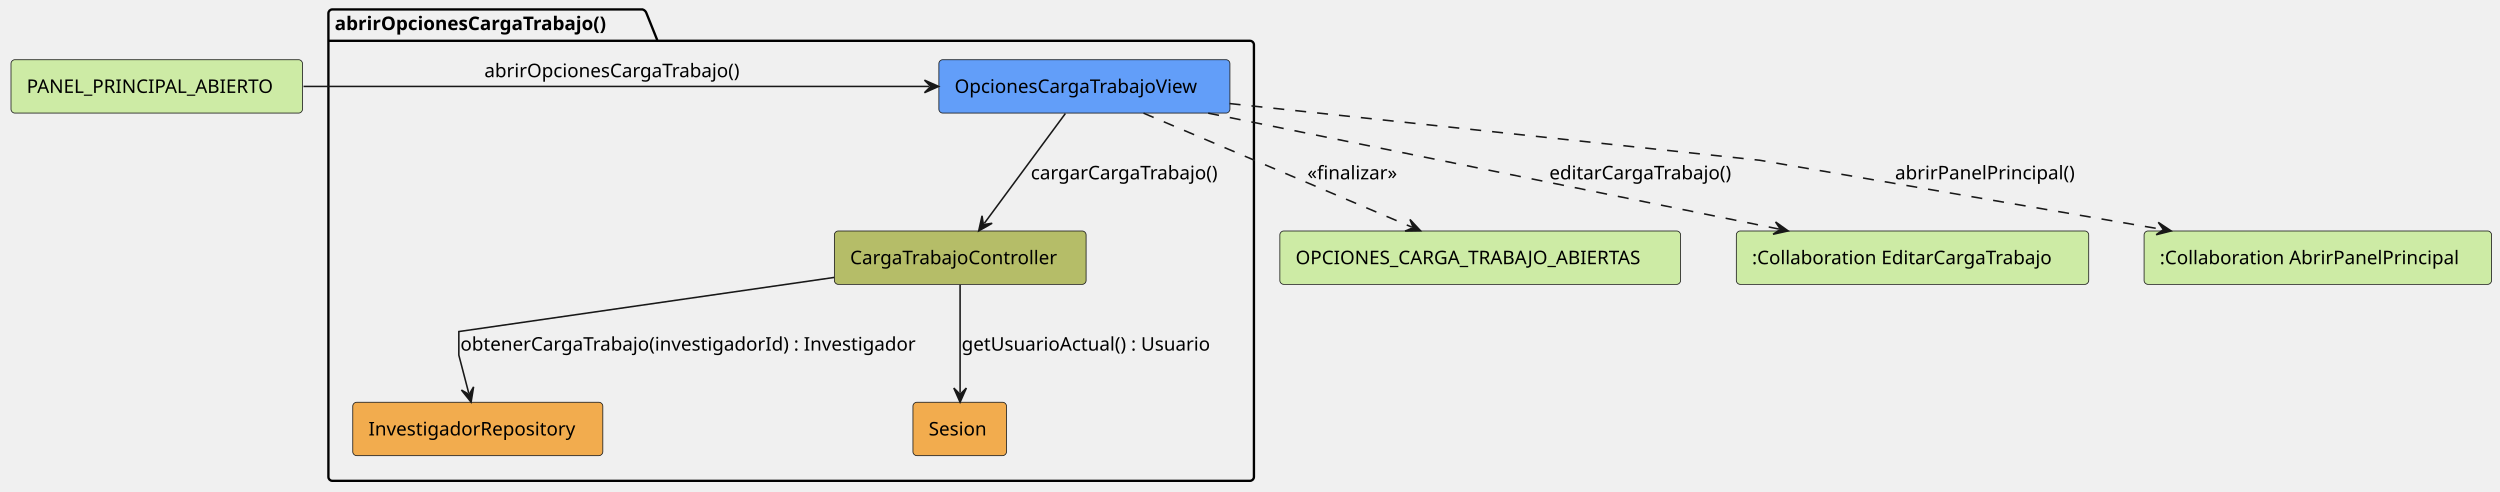
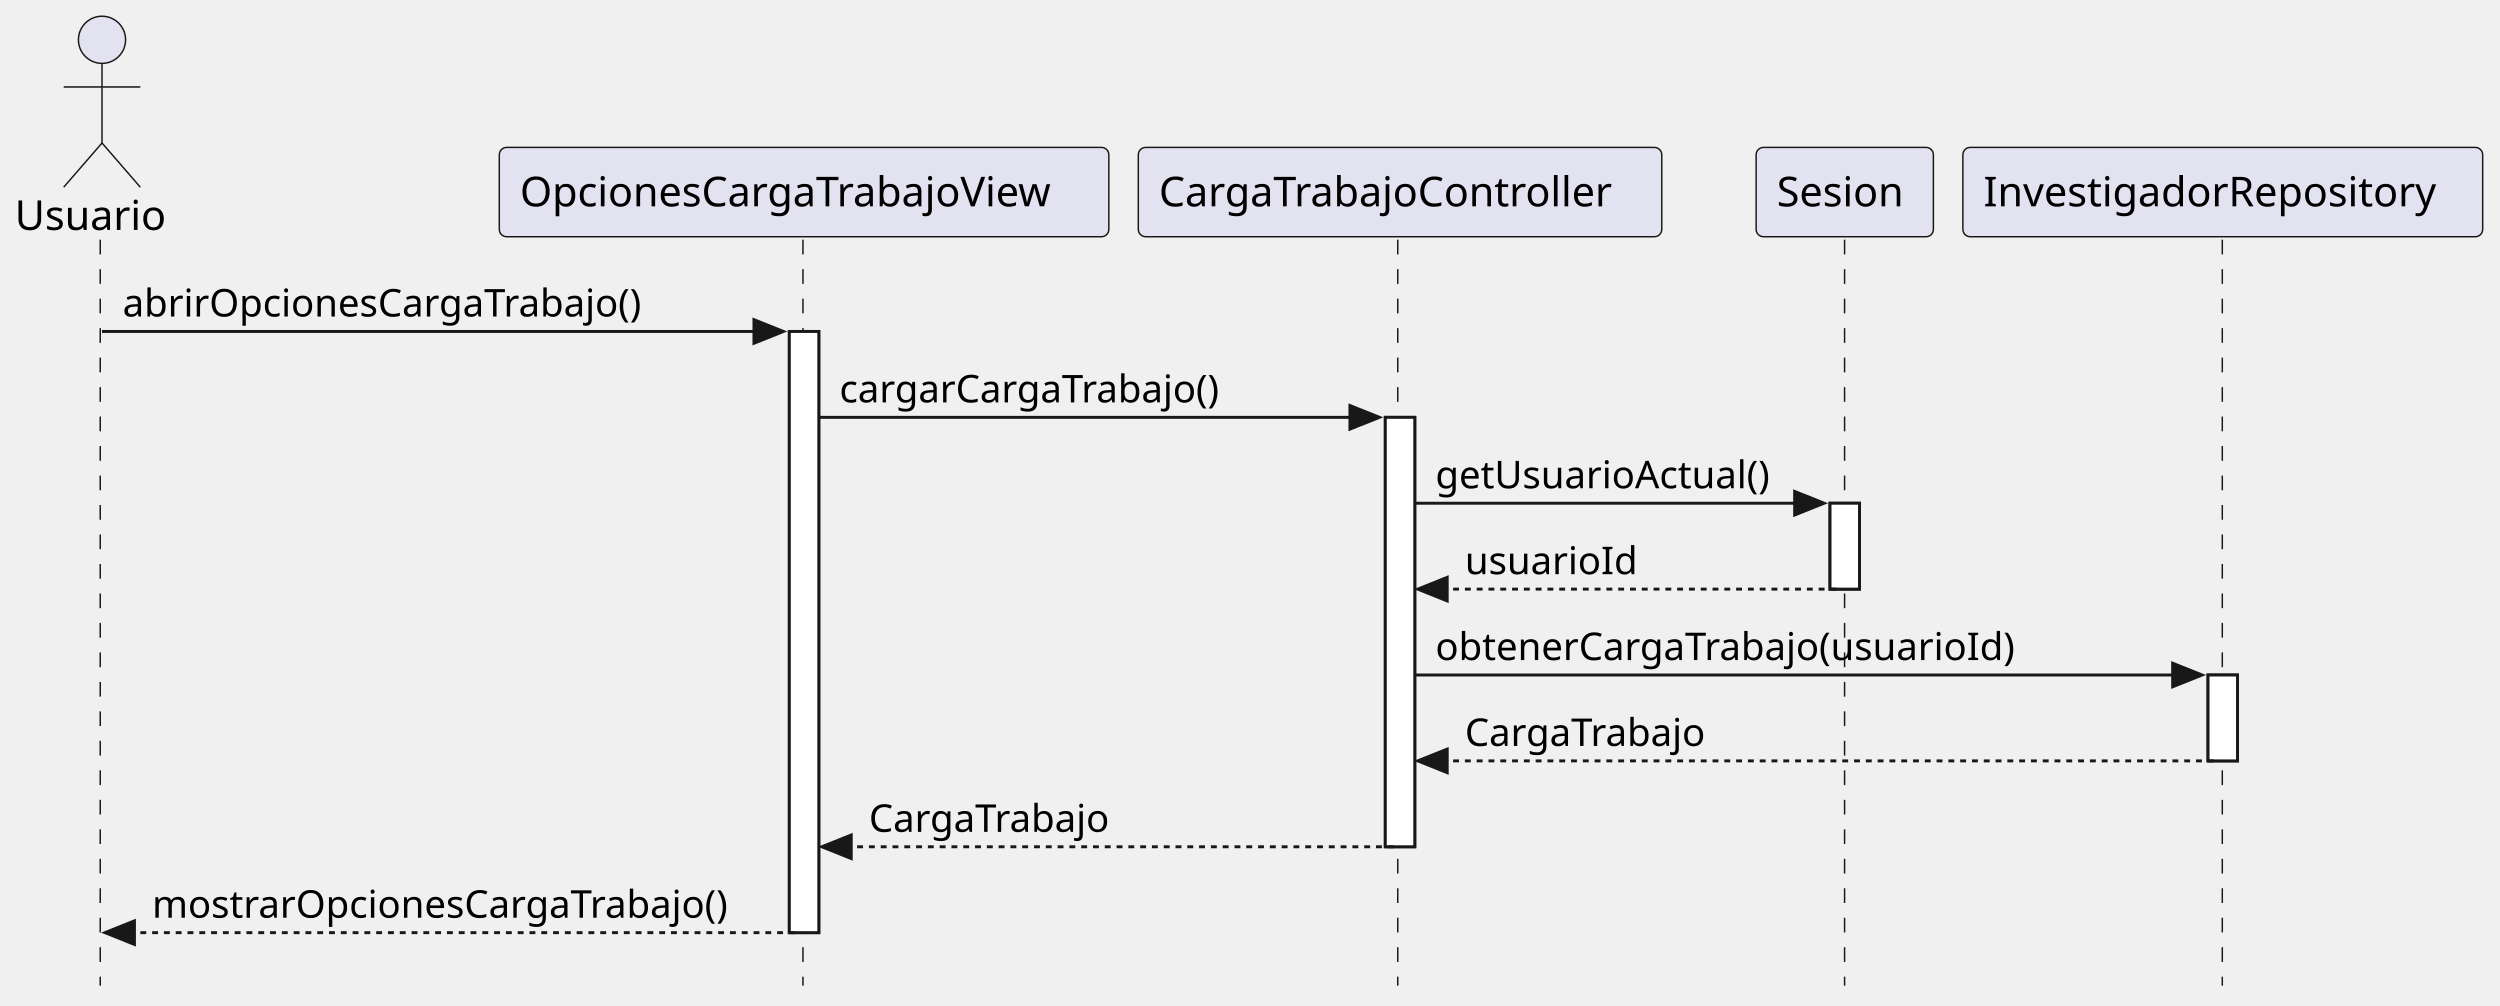
- <svg xmlns="http://www.w3.org/2000/svg" contentStyleType="text/css" data-diagram-type="DESCRIPTION" height="313px" preserveAspectRatio="none" style="width:1591px;height:313px;background:#FFFFFF;" version="1.1" viewBox="0 0 1591 313" width="1591px" zoomAndPan="magnify">
+ <svg xmlns="http://www.w3.org/2000/svg" contentStyleType="text/css" data-diagram-type="SEQUENCE" height="341px" preserveAspectRatio="none" style="width:848px;height:341px;background:#FFFFFF;" version="1.1" viewBox="0 0 848 341" width="848px" zoomAndPan="magnify">
  <defs />
  <g>
-     <g class="cluster" data-qualified-name="abrirOpcionesCargaTrabajo" data-source-line="10" id="ent0004">
-       <path d="M211.5,6 L408.947,6 A3.75,3.75 0 0 1 411.447,8.5 L418.447,25.969 L795.5,25.969 A2.5,2.5 0 0 1 798,28.469 L798,303.5 A2.5,2.5 0 0 1 795.5,306 L211.5,306 A2.5,2.5 0 0 1 209,303.5 L209,8.5 A2.5,2.5 0 0 1 211.5,6" fill="none" style="stroke:#000000;stroke-width:1.5;" />
-       <line style="stroke:#000000;stroke-width:1.5;" x1="209" x2="418.447" y1="25.969" y2="25.969" />
-       <text fill="#000000" font-family="sans-serif" font-size="12" font-weight="bold" lengthAdjust="spacing" textLength="196.447" x="213" y="19.139">abrirOpcionesCargaTrabajo()</text>
+     <g>
+       <rect fill="#FFFFFF" height="203.93" style="stroke:#181818;stroke-width:1;" width="10" x="267.738" y="112.43" />
    </g>
-     <g class="entity" data-qualified-name="abrirOpcionesCargaTrabajo.OpcionesCargaTrabajoView" data-source-line="11" id="ent0005">
-       <rect fill="#629EF9" height="33.969" rx="2.5" ry="2.5" style="stroke:#181818;stroke-width:0.5;" width="185.217" x="597.5" y="38" />
-       <text fill="#000000" font-family="sans-serif" font-size="12" lengthAdjust="spacing" textLength="165.217" x="607.5" y="59.139">OpcionesCargaTrabajoView</text>
+     <g>
+       <rect fill="#FFFFFF" height="145.664" style="stroke:#181818;stroke-width:1;" width="10" x="469.893" y="141.562" />
    </g>
-     <g class="entity" data-qualified-name="abrirOpcionesCargaTrabajo.CargaTrabajoController" data-source-line="12" id="ent0006">
-       <rect fill="#B5BD68" height="33.969" rx="2.5" ry="2.5" style="stroke:#181818;stroke-width:0.5;" width="160.191" x="531" y="147" />
-       <text fill="#000000" font-family="sans-serif" font-size="12" lengthAdjust="spacing" textLength="140.191" x="541" y="168.139">CargaTrabajoController</text>
+     <g>
+       <rect fill="#FFFFFF" height="29.133" style="stroke:#181818;stroke-width:1;" width="10" x="620.743" y="170.695" />
    </g>
-     <g class="entity" data-qualified-name="abrirOpcionesCargaTrabajo.InvestigadorRepository" data-source-line="13" id="ent0007">
-       <rect fill="#F2AC4E" height="33.969" rx="2.5" ry="2.5" style="stroke:#181818;stroke-width:0.5;" width="159.131" x="224.5" y="256" />
-       <text fill="#000000" font-family="sans-serif" font-size="12" lengthAdjust="spacing" textLength="139.131" x="234.5" y="277.139">InvestigadorRepository</text>
+     <g>
+       <rect fill="#FFFFFF" height="29.133" style="stroke:#181818;stroke-width:1;" width="10" x="748.963" y="228.961" />
    </g>
-     <g class="entity" data-qualified-name="abrirOpcionesCargaTrabajo.Sesion" data-source-line="14" id="ent0008">
-       <rect fill="#F2AC4E" height="33.969" rx="2.5" ry="2.5" style="stroke:#181818;stroke-width:0.5;" width="59.533" x="581" y="256" />
-       <text fill="#000000" font-family="sans-serif" font-size="12" lengthAdjust="spacing" textLength="39.533" x="591" y="277.139">Sesion</text>
+     <g class="participant-lifeline" data-entity-uid="part1" data-qualified-name="user" id="part1-lifeline">
+       <g>
+         <rect fill="#000000" fill-opacity="0" height="253.062" width="8" x="30.602" y="81.297" />
+         <line style="stroke:#181818;stroke-width:0.5;stroke-dasharray:5,5;" x1="34" x2="34" y1="81.297" y2="334.359" />
+       </g>
    </g>
-     <g class="entity" data-qualified-name="PanelPrincipalAbierto" data-source-line="7" id="ent0002">
-       <rect fill="#CDEBA5" height="33.969" rx="2.5" ry="2.5" style="stroke:#181818;stroke-width:0.5;" width="185.504" x="7" y="38" />
-       <text fill="#000000" font-family="sans-serif" font-size="12" lengthAdjust="spacing" textLength="165.504" x="17" y="59.139">PANEL_PRINCIPAL_ABIERTO</text>
+     <g class="participant-lifeline" data-entity-uid="part2" data-qualified-name="view" id="part2-lifeline">
+       <g>
+         <rect fill="#000000" fill-opacity="0" height="253.062" width="8" x="268.738" y="81.297" />
+         <line style="stroke:#181818;stroke-width:0.5;stroke-dasharray:5,5;" x1="272.362" x2="272.362" y1="81.297" y2="334.359" />
+       </g>
    </g>
-     <g class="entity" data-qualified-name="OpcionesCargaTrabajoAbiertas" data-source-line="8" id="ent0003">
-       <rect fill="#CDEBA5" height="33.969" rx="2.5" ry="2.5" style="stroke:#181818;stroke-width:0.5;" width="255.014" x="814.5" y="147" />
-       <text fill="#000000" font-family="sans-serif" font-size="12" lengthAdjust="spacing" textLength="235.014" x="824.5" y="168.139">OPCIONES_CARGA_TRABAJO_ABIERTAS</text>
+     <g class="participant-lifeline" data-entity-uid="part3" data-qualified-name="controller" id="part3-lifeline">
+       <g>
+         <rect fill="#000000" fill-opacity="0" height="253.062" width="8" x="470.893" y="81.297" />
+         <line style="stroke:#181818;stroke-width:0.5;stroke-dasharray:5,5;" x1="474.115" x2="474.115" y1="81.297" y2="334.359" />
+       </g>
    </g>
-     <g class="entity" data-qualified-name="EditarCargaTrabajo" data-source-line="17" id="ent0009">
-       <rect fill="#CDEBA5" height="33.969" rx="2.5" ry="2.5" style="stroke:#181818;stroke-width:0.5;" width="224.258" x="1105" y="147" />
-       <text fill="#000000" font-family="sans-serif" font-size="12" lengthAdjust="spacing" textLength="204.258" x="1115" y="168.139">:Collaboration EditarCargaTrabajo</text>
+     <g class="participant-lifeline" data-entity-uid="part4" data-qualified-name="sesion" id="part4-lifeline">
+       <g>
+         <rect fill="#000000" fill-opacity="0" height="253.062" width="8" x="621.743" y="81.297" />
+         <line style="stroke:#181818;stroke-width:0.5;stroke-dasharray:5,5;" x1="625.682" x2="625.682" y1="81.297" y2="334.359" />
+       </g>
    </g>
-     <g class="entity" data-qualified-name="AbrirPanelPrincipal" data-source-line="18" id="ent0010">
-       <rect fill="#CDEBA5" height="33.969" rx="2.5" ry="2.5" style="stroke:#181818;stroke-width:0.5;" width="221.117" x="1364.5" y="147" />
-       <text fill="#000000" font-family="sans-serif" font-size="12" lengthAdjust="spacing" textLength="201.117" x="1374.5" y="168.139">:Collaboration AbrirPanelPrincipal</text>
+     <g class="participant-lifeline" data-entity-uid="part5" data-qualified-name="repo" id="part5-lifeline">
+       <g>
+         <rect fill="#000000" fill-opacity="0" height="253.062" width="8" x="749.963" y="81.297" />
+         <line style="stroke:#181818;stroke-width:0.5;stroke-dasharray:5,5;" x1="753.804" x2="753.804" y1="81.297" y2="334.359" />
+       </g>
    </g>
-     <g class="link" data-entity-1="ent0002" data-entity-2="ent0005" data-link-type="dependency" data-source-line="20" id="lnk11">
-       <path d="M193.16,55 C303.73,55 480.97,55 591.33,55" fill="none" id="PanelPrincipalAbierto-to-OpcionesCargaTrabajoView" style="stroke:#181818;stroke-width:1;" />
-       <polygon fill="#181818" points="597.33,55,588.33,51,592.33,55,588.33,59,597.33,55" style="stroke:#181818;stroke-width:1;" />
-       <text fill="#000000" font-family="sans-serif" font-size="12" lengthAdjust="spacing" textLength="174.012" x="308.25" y="49.139">abrirOpcionesCargaTrabajo()</text>
+     <g class="participant participant-head" data-entity-uid="part1" data-qualified-name="user" id="part1-head">
+       <text fill="#000000" font-family="sans-serif" font-size="14" lengthAdjust="spacing" textLength="53.204" x="5" y="77.995">Usuario</text>
+       <ellipse cx="34.602" cy="13.5" fill="#E2E2F0" rx="8" ry="8" style="stroke:#181818;stroke-width:0.5;" />
+       <path d="M34.602,21.5 L34.602,48.5 M21.602,29.5 L47.602,29.5 M34.602,48.5 L21.602,63.5 M34.602,48.5 L47.602,63.5" fill="none" style="stroke:#181818;stroke-width:0.5;" />
    </g>
-     <g class="link" data-entity-1="ent0005" data-entity-2="ent0006" data-link-type="dependency" data-source-line="22" id="lnk12">
-       <path d="M678,72.25 C663.07,92.48 641.284,121.983 626.414,142.123" fill="none" id="OpcionesCargaTrabajoView-to-CargaTrabajoController" style="stroke:#181818;stroke-width:1;" />
-       <polygon fill="#181818" points="622.85,146.95,631.414,142.086,625.82,142.928,624.978,137.334,622.85,146.95" style="stroke:#181818;stroke-width:1;" />
-       <text fill="#000000" font-family="sans-serif" font-size="12" lengthAdjust="spacing" textLength="129.053" x="656" y="114.139">cargarCargaTrabajo()</text>
+     <g class="participant participant-head" data-entity-uid="part2" data-qualified-name="view" id="part2-head">
+       <rect fill="#E2E2F0" height="30.297" rx="2.5" ry="2.5" style="stroke:#181818;stroke-width:0.5;" width="206.753" x="169.362" y="50" />
+       <text fill="#000000" font-family="sans-serif" font-size="14" lengthAdjust="spacing" textLength="192.753" x="176.362" y="69.995">OpcionesCargaTrabajoView</text>
    </g>
-     <g class="link" data-entity-1="ent0006" data-entity-2="ent0008" data-link-type="dependency" data-source-line="24" id="lnk13">
-       <path d="M611,181.25 C611,201.48 611,229.81 611,249.95" fill="none" id="CargaTrabajoController-to-Sesion" style="stroke:#181818;stroke-width:1;" />
-       <polygon fill="#181818" points="611,255.95,615,246.95,611,250.95,607,246.95,611,255.95" style="stroke:#181818;stroke-width:1;" />
-       <text fill="#000000" font-family="sans-serif" font-size="12" lengthAdjust="spacing" textLength="169.752" x="612" y="223.139">getUsuarioActual() : Usuario</text>
+     <g class="participant participant-head" data-entity-uid="part3" data-qualified-name="controller" id="part3-head">
+       <rect fill="#E2E2F0" height="30.297" rx="2.5" ry="2.5" style="stroke:#181818;stroke-width:0.5;" width="177.557" x="386.115" y="50" />
+       <text fill="#000000" font-family="sans-serif" font-size="14" lengthAdjust="spacing" textLength="163.557" x="393.115" y="69.995">CargaTrabajoController</text>
    </g>
-     <g class="link" data-entity-1="ent0006" data-entity-2="ent0007" data-link-type="dependency" data-source-line="25" id="lnk14">
-       <path d="M530.91,176.55 C436.42,190.17 292,211 292,211 C292,211 292,226 292,226 C292,226 294.825,236.844 298.285,250.104" fill="none" id="CargaTrabajoController-to-InvestigadorRepository" style="stroke:#181818;stroke-width:1;" />
-       <polygon fill="#181818" points="299.8,255.91,301.398,246.192,298.538,251.072,293.657,248.212,299.8,255.91" style="stroke:#181818;stroke-width:1;" />
-       <text fill="#000000" font-family="sans-serif" font-size="12" lengthAdjust="spacing" textLength="309.422" x="293" y="223.139">obtenerCargaTrabajo(investigadorId) : Investigador</text>
+     <g class="participant participant-head" data-entity-uid="part4" data-qualified-name="sesion" id="part4-head">
+       <rect fill="#E2E2F0" height="30.297" rx="2.5" ry="2.5" style="stroke:#181818;stroke-width:0.5;" width="60.122" x="595.682" y="50" />
+       <text fill="#000000" font-family="sans-serif" font-size="14" lengthAdjust="spacing" textLength="46.122" x="602.682" y="69.995">Sesion</text>
    </g>
-     <g class="link" data-entity-1="ent0005" data-entity-2="ent0009" data-link-type="dependency" data-source-line="27" id="lnk15">
-       <path d="M768.9,72.02 C868.39,92.22 1032.57,125.556 1132.11,145.766" fill="none" id="OpcionesCargaTrabajoView-to-EditarCargaTrabajo" style="stroke:#181818;stroke-width:1;stroke-dasharray:7,7;" />
-       <polygon fill="#181818" points="1137.99,146.96,1129.966,141.249,1133.09,145.965,1128.374,149.089,1137.99,146.96" style="stroke:#181818;stroke-width:1;" />
-       <text fill="#000000" font-family="sans-serif" font-size="12" lengthAdjust="spacing" textLength="125.59" x="986" y="114.139">editarCargaTrabajo()</text>
+     <g class="participant participant-head" data-entity-uid="part5" data-qualified-name="repo" id="part5-head">
+       <rect fill="#E2E2F0" height="30.297" rx="2.5" ry="2.5" style="stroke:#181818;stroke-width:0.5;" width="176.319" x="665.804" y="50" />
+       <text fill="#000000" font-family="sans-serif" font-size="14" lengthAdjust="spacing" textLength="162.319" x="672.804" y="69.995">InvestigadorRepository</text>
    </g>
-     <g class="link" data-entity-1="ent0005" data-entity-2="ent0010" data-link-type="dependency" data-source-line="28" id="lnk16">
-       <path d="M782.51,65.9 C908.89,79.42 1120,102 1120,102 C1120,102 1270.637,127.884 1375.817,145.954" fill="none" id="OpcionesCargaTrabajoView-to-AbrirPanelPrincipal" style="stroke:#181818;stroke-width:1;stroke-dasharray:7,7;" />
-       <polygon fill="#181818" points="1381.73,146.97,1373.537,141.504,1376.802,146.123,1372.183,149.388,1381.73,146.97" style="stroke:#181818;stroke-width:1;" />
-       <text fill="#000000" font-family="sans-serif" font-size="12" lengthAdjust="spacing" textLength="121.793" x="1206" y="114.139">abrirPanelPrincipal()</text>
+     <g>
+       <rect fill="#FFFFFF" height="203.93" style="stroke:#181818;stroke-width:1;" width="10" x="267.738" y="112.43" />
    </g>
-     <g class="link" data-entity-1="ent0005" data-entity-2="ent0003" data-link-type="dependency" data-source-line="30" id="lnk17">
-       <path d="M727.73,72.02 C775.23,92.19 850.867,124.305 898.497,144.525" fill="none" id="OpcionesCargaTrabajoView-to-OpcionesCargaTrabajoAbiertas" style="stroke:#181818;stroke-width:1;stroke-dasharray:7,7;" />
-       <polygon fill="#181818" points="904.02,146.87,897.299,139.671,899.418,144.916,894.173,147.035,904.02,146.87" style="stroke:#181818;stroke-width:1;" />
-       <text fill="#000000" font-family="sans-serif" font-size="12" lengthAdjust="spacing" textLength="62.455" x="832" y="114.139">«finalizar»</text>
+     <g>
+       <rect fill="#FFFFFF" height="145.664" style="stroke:#181818;stroke-width:1;" width="10" x="469.893" y="141.562" />
+     </g>
+     <g>
+       <rect fill="#FFFFFF" height="29.133" style="stroke:#181818;stroke-width:1;" width="10" x="620.743" y="170.695" />
+     </g>
+     <g>
+       <rect fill="#FFFFFF" height="29.133" style="stroke:#181818;stroke-width:1;" width="10" x="748.963" y="228.961" />
+     </g>
+     <g class="message" data-entity-1="part1" data-entity-2="part2" id="msg1">
+       <polygon fill="#181818" points="255.738,108.43,265.738,112.43,255.738,116.43" style="stroke:#181818;stroke-width:1;" />
+       <line style="stroke:#181818;stroke-width:1;" x1="34.602" x2="261.738" y1="112.43" y2="112.43" />
+       <text fill="#000000" font-family="sans-serif" font-size="13" lengthAdjust="spacing" textLength="188.513" x="41.602" y="107.364">abrirOpcionesCargaTrabajo()</text>
+     </g>
+     <g class="message" data-entity-1="part2" data-entity-2="part3" id="msg2">
+       <polygon fill="#181818" points="457.893,137.562,467.893,141.562,457.893,145.562" style="stroke:#181818;stroke-width:1;" />
+       <line style="stroke:#181818;stroke-width:1;" x1="277.738" x2="463.893" y1="141.562" y2="141.562" />
+       <text fill="#000000" font-family="sans-serif" font-size="13" lengthAdjust="spacing" textLength="139.807" x="284.738" y="136.497">cargarCargaTrabajo()</text>
+     </g>
+     <g class="message" data-entity-1="part3" data-entity-2="part4" id="msg3">
+       <polygon fill="#181818" points="608.743,166.695,618.743,170.695,608.743,174.695" style="stroke:#181818;stroke-width:1;" />
+       <line style="stroke:#181818;stroke-width:1;" x1="479.893" x2="614.743" y1="170.695" y2="170.695" />
+       <text fill="#000000" font-family="sans-serif" font-size="13" lengthAdjust="spacing" textLength="121.85" x="486.893" y="165.629">getUsuarioActual()</text>
+     </g>
+     <g class="message" data-entity-1="part4" data-entity-2="part3" id="msg4">
+       <polygon fill="#181818" points="490.893,195.828,480.893,199.828,490.893,203.828" style="stroke:#181818;stroke-width:1;" />
+       <line style="stroke:#181818;stroke-width:1;stroke-dasharray:2,2;" x1="484.893" x2="624.743" y1="199.828" y2="199.828" />
+       <text fill="#000000" font-family="sans-serif" font-size="13" lengthAdjust="spacing" textLength="60.214" x="496.893" y="194.762">usuarioId</text>
+     </g>
+     <g class="message" data-entity-1="part3" data-entity-2="part5" id="msg5">
+       <polygon fill="#181818" points="736.963,224.961,746.963,228.961,736.963,232.961" style="stroke:#181818;stroke-width:1;" />
+       <line style="stroke:#181818;stroke-width:1;" x1="479.893" x2="742.963" y1="228.961" y2="228.961" />
+       <text fill="#000000" font-family="sans-serif" font-size="13" lengthAdjust="spacing" textLength="208.882" x="486.893" y="223.895">obtenerCargaTrabajo(usuarioId)</text>
+     </g>
+     <g class="message" data-entity-1="part5" data-entity-2="part3" id="msg6">
+       <polygon fill="#181818" points="490.893,254.094,480.893,258.094,490.893,262.094" style="stroke:#181818;stroke-width:1;" />
+       <line style="stroke:#181818;stroke-width:1;stroke-dasharray:2,2;" x1="484.893" x2="752.963" y1="258.094" y2="258.094" />
+       <text fill="#000000" font-family="sans-serif" font-size="13" lengthAdjust="spacing" textLength="87.642" x="496.893" y="253.028">CargaTrabajo</text>
+     </g>
+     <g class="message" data-entity-1="part3" data-entity-2="part2" id="msg7">
+       <polygon fill="#181818" points="288.738,283.227,278.738,287.227,288.738,291.227" style="stroke:#181818;stroke-width:1;" />
+       <line style="stroke:#181818;stroke-width:1;stroke-dasharray:2,2;" x1="282.738" x2="473.893" y1="287.227" y2="287.227" />
+       <text fill="#000000" font-family="sans-serif" font-size="13" lengthAdjust="spacing" textLength="87.642" x="294.738" y="282.161">CargaTrabajo</text>
+     </g>
+     <g class="message" data-entity-1="part2" data-entity-2="part1" id="msg8">
+       <polygon fill="#181818" points="45.602,312.359,35.602,316.359,45.602,320.359" style="stroke:#181818;stroke-width:1;" />
+       <line style="stroke:#181818;stroke-width:1;stroke-dasharray:2,2;" x1="39.602" x2="271.738" y1="316.359" y2="316.359" />
+       <text fill="#000000" font-family="sans-serif" font-size="13" lengthAdjust="spacing" textLength="209.136" x="51.602" y="311.293">mostrarOpcionesCargaTrabajo()</text>
    </g>
  </g>
</svg>
